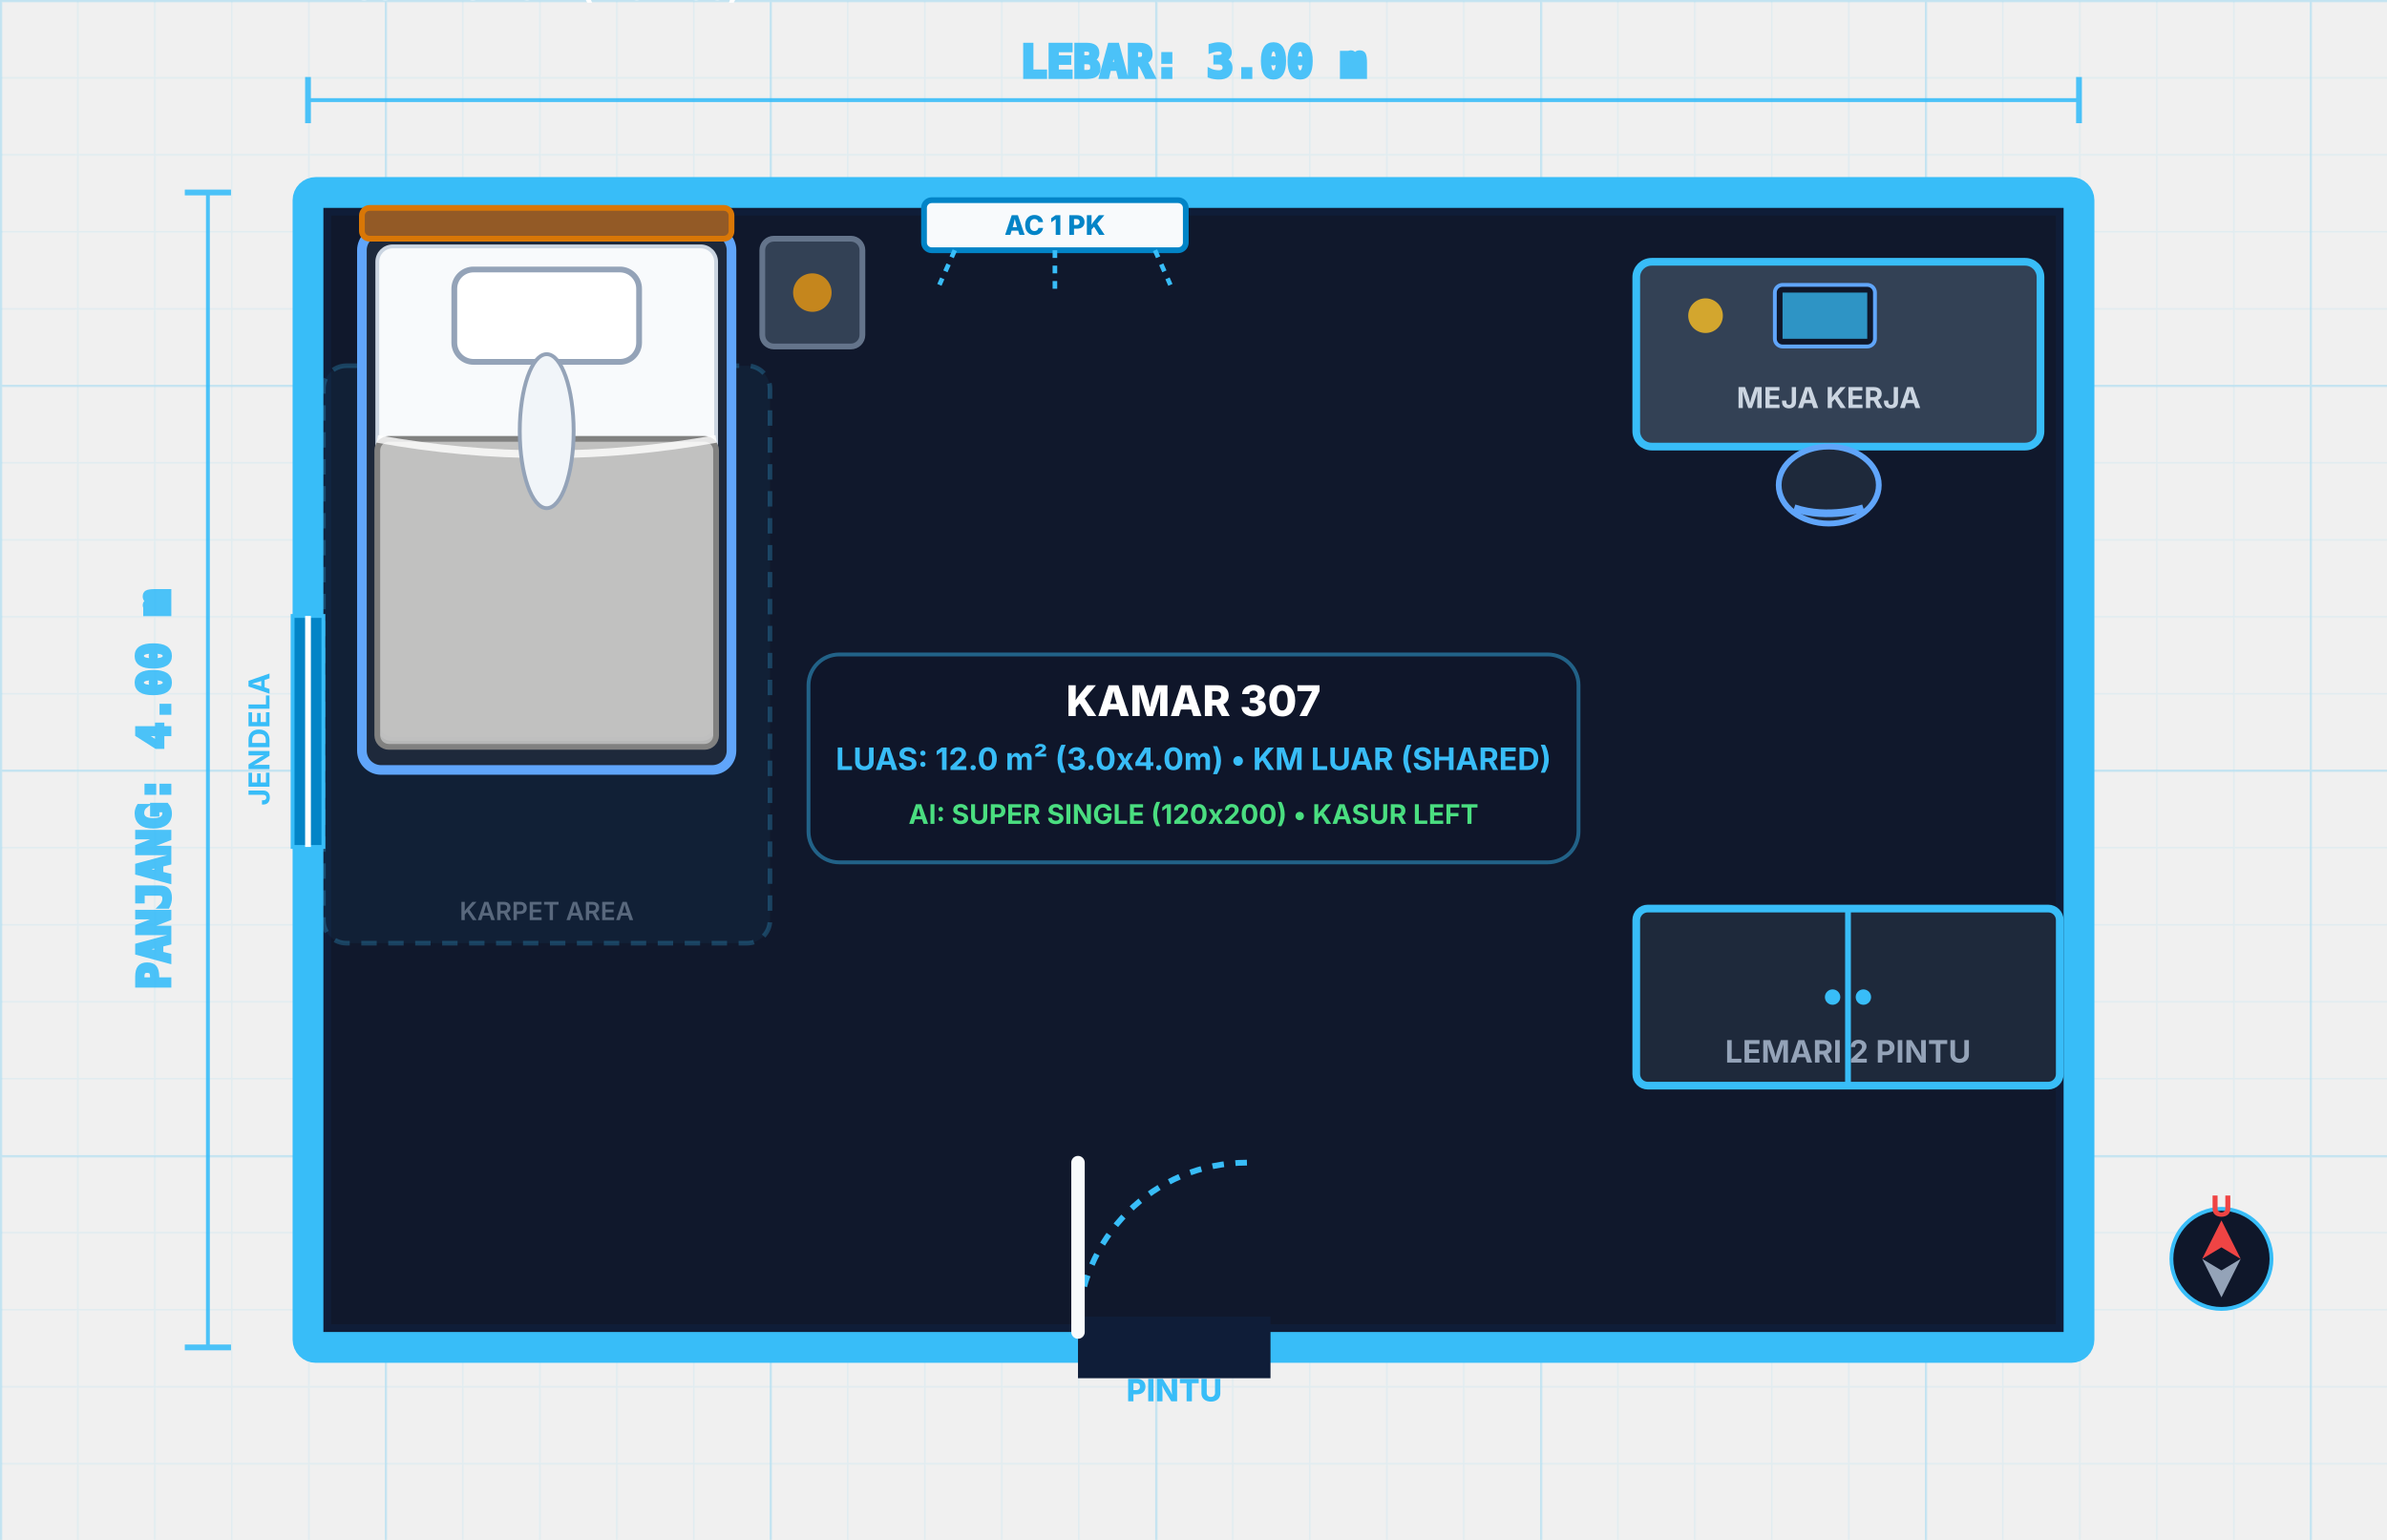
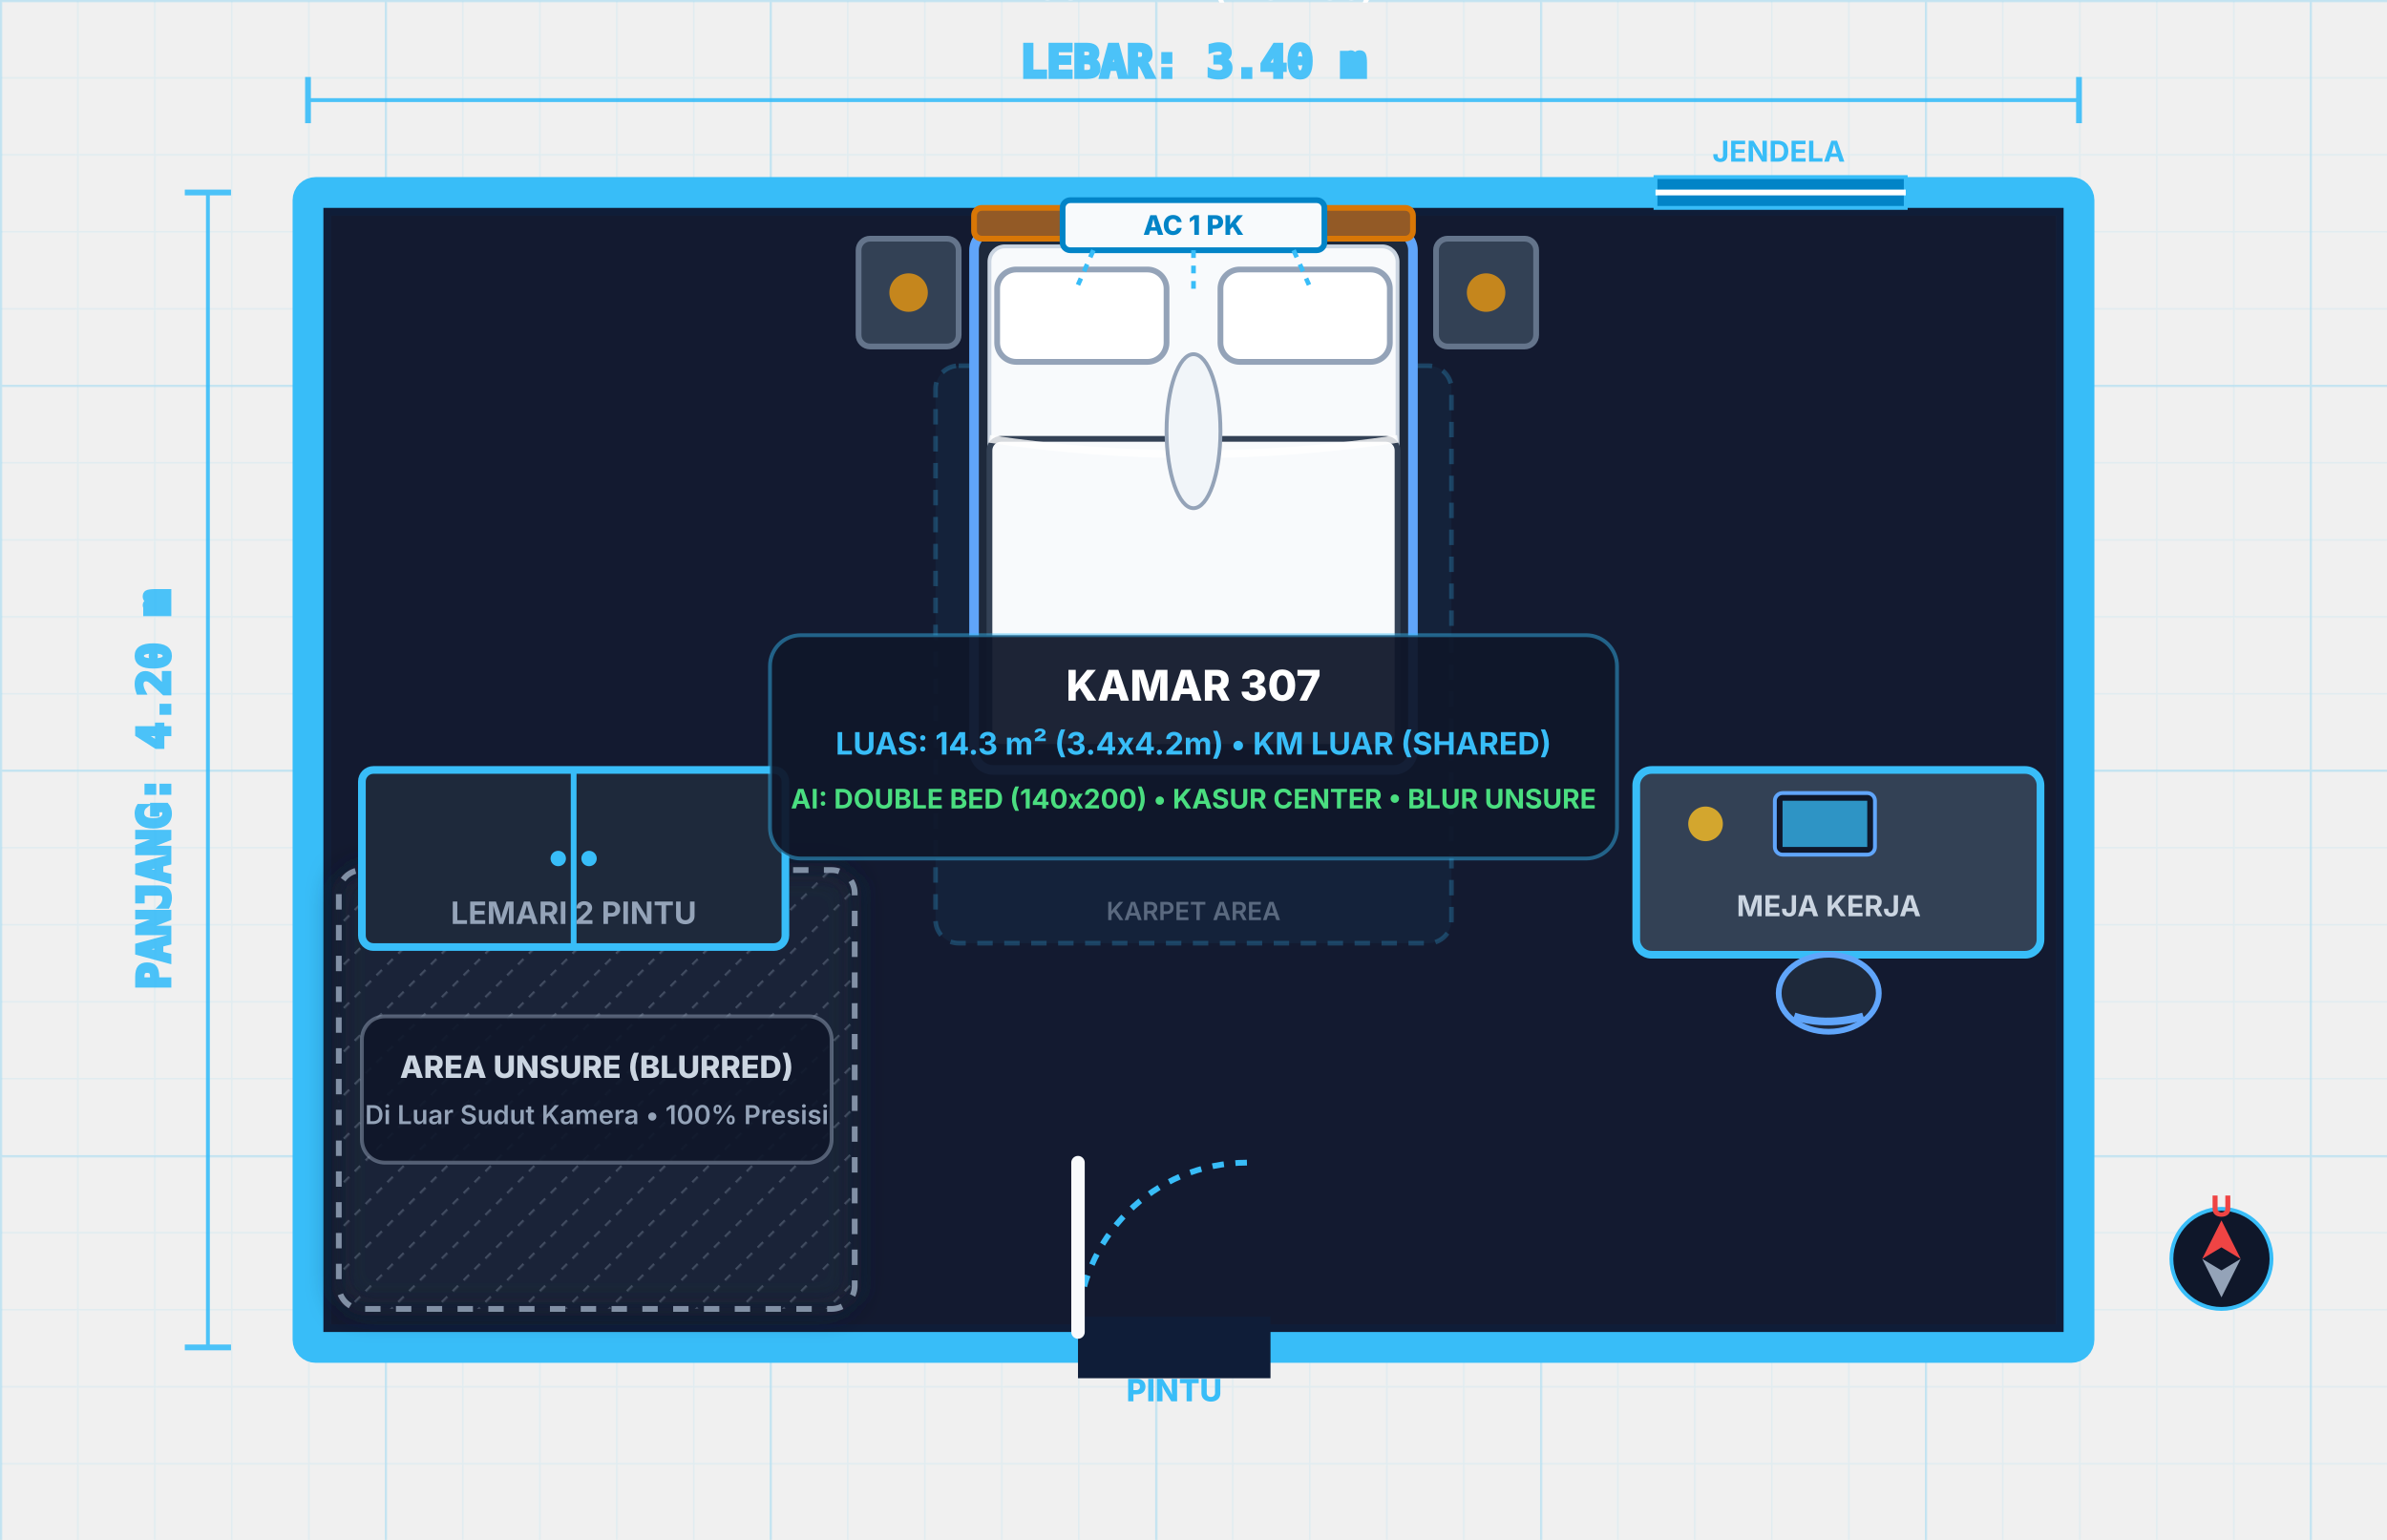
<svg xmlns="http://www.w3.org/2000/svg" viewBox="0 0 620 400" width="100%" height="100%" style="background:#0b1329; border-radius:12px; font-family:'Inter',system-ui,sans-serif;">
  <defs>
    <pattern id="grid_s_107" width="20" height="20" patternUnits="userSpaceOnUse">
      <path d="M 20 0 L 0 0 0 20" fill="none" stroke="rgba(56, 189, 248, 0.08)" stroke-width="0.8" />
    </pattern>
    <pattern id="grid_m_107" width="100" height="100" patternUnits="userSpaceOnUse">
      <path d="M 100 0 L 0 0 0 100" fill="none" stroke="rgba(56, 189, 248, 0.18)" stroke-width="1.2" />
    </pattern>
    <pattern id="tile_107" width="12" height="12" patternUnits="userSpaceOnUse">
      <rect width="12" height="12" fill="rgba(14, 165, 233, 0.12)" />
      <path d="M 12 0 L 0 0 0 12" fill="none" stroke="rgba(56, 189, 248, 0.28)" stroke-width="0.7" />
    </pattern>
+     <filter id="unsure_blur_107" x="-20%" y="-20%" width="140%" height="140%">
+       <feGaussianBlur stdDeviation="3.8" />
+     </filter>
+     <pattern id="unsure_hatch_107" width="8" height="8" patternTransform="rotate(45 0 0)" patternUnits="userSpaceOnUse">
+       <line x1="0" y1="0" x2="0" y2="8" stroke="rgba(148, 163, 184, 0.35)" stroke-width="1.2" stroke-dasharray="2 2" />
+     </pattern>
  </defs>
  <rect width="620" height="400" fill="url(#grid_s_107)" />
  <rect width="620" height="400" fill="url(#grid_m_107)" />
  <g stroke="#38bdf8" stroke-width="1" opacity="0.9">
    <line x1="80" y1="26" x2="540" y2="26" />
    <line x1="80" y1="20" x2="80" y2="32" stroke-width="1.5" />
    <line x1="540" y1="20" x2="540" y2="32" stroke-width="1.5" />
    <text x="310" y="20" fill="#38bdf8" font-size="11.5" font-weight="700" text-anchor="middle" font-family="monospace">
-       LEBAR: 3.00 m
+       LEBAR: 3.40 m
    </text>
  </g>
  <g stroke="#38bdf8" stroke-width="1" opacity="0.9">
    <line x1="54" y1="50" x2="54" y2="350" />
    <line x1="48" y1="50" x2="60" y2="50" stroke-width="1.5" />
    <line x1="48" y1="350" x2="60" y2="350" stroke-width="1.5" />
    <text x="44" y="205" fill="#38bdf8" font-size="11.5" font-weight="700" text-anchor="middle" font-family="monospace" transform="rotate(-90 44 205)">
-       PANJANG: 4.00 m
+       PANJANG: 4.20 m
    </text>
  </g>
  <rect x="80" y="50" width="460" height="300" fill="#0f1d38" stroke="#38bdf8" stroke-width="8" rx="2" />
-   <rect x="86" y="56" width="448" height="288" fill="#1f1c1e" opacity="0.22" />
+   <rect x="86" y="56" width="448" height="288" fill="#5b3b70" opacity="0.22" />
  <rect x="86" y="56" width="448" height="288" fill="rgba(15, 23, 42, 0.75)" />
  <g>
-     <rect x="84" y="95" width="116" height="150" rx="6" fill="rgba(56, 189, 248, 0.05)" stroke="rgba(56, 189, 248, 0.25)" stroke-width="1.2" stroke-dasharray="4 3" />
-     <text x="142.0" y="239" fill="rgba(148, 163, 184, 0.55)" font-size="6.5" font-weight="600" text-anchor="middle">KARPET AREA</text>
+     <rect x="88" y="226" width="134" height="114" rx="6" fill="rgba(30, 41, 59, 0.75)" filter="url(#unsure_blur_107)" />
+     <rect x="88" y="226" width="134" height="114" rx="6" fill="url(#unsure_hatch_107)" stroke="#94a3b8" stroke-width="1.5" stroke-dasharray="4 4" opacity="0.85" />
+     <rect x="94" y="264" width="122" height="38" rx="6" fill="rgba(15, 23, 42, 0.9)" stroke="rgba(148, 163, 184, 0.5)" stroke-width="1" />
+     <text x="155.0" y="280" fill="#cbd5e1" font-size="8" font-weight="800" text-anchor="middle">AREA UNSURE (BLURRED)</text>
+     <text x="155.0" y="292" fill="#94a3b8" font-size="6.8" font-weight="600" text-anchor="middle">Di Luar Sudut Kamera • 100% Presisi</text>
  </g>
  <g>
-     <rect x="94" y="60" width="96" height="140" rx="5" fill="#1e293b" stroke="#60a5fa" stroke-width="2.5" />
-     <rect x="94" y="54" width="96" height="8" rx="2" fill="#935a26" stroke="#d97706" stroke-width="1.5" />
-     <rect x="98" y="64" width="88" height="128" rx="4" fill="#f8fafc" stroke="#cbd5e1" stroke-width="1" />
-     <rect x="98" y="114" width="88" height="80" rx="3" fill="#bebebd" stroke="#818180" stroke-width="1.5" fill-opacity="0.95" />
-     <path d="M 98 114 Q 142.0 122 186 114" fill="none" stroke="#ffffff" stroke-width="2" opacity="0.8" />
-     <rect x="118.0" y="70" width="48" height="24" rx="5" fill="#ffffff" stroke="#94a3b8" stroke-width="1.5" />
-     <ellipse cx="142.0" cy="112" rx="7" ry="20" fill="#f1f5f9" stroke="#94a3b8" stroke-width="1" />
-     <text x="142.0" cy="160" fill="#ffffff" font-size="8" font-weight="800" text-anchor="middle">SUPER SINGLE (120x200)</text>
-   </g>
-   <rect x="198" y="62" width="26" height="28" rx="3" fill="#334155" stroke="#64748b" stroke-width="1.5" />
-   <circle cx="211" cy="76" r="5" fill="#f59e0b" opacity="0.75" />
-   <g>
-     <rect x="425" y="236" width="110" height="46" rx="3" fill="#1e293b" stroke="#38bdf8" stroke-width="2" />
-     <line x1="480" y1="236" x2="480" y2="282" stroke="#38bdf8" stroke-width="1.5" />
-     <circle cx="476" cy="259" r="2" fill="#38bdf8" />
-     <circle cx="484" cy="259" r="2" fill="#38bdf8" />
-     <text x="480" y="276" fill="#94a3b8" font-size="8" font-weight="700" text-anchor="middle">LEMARI 2 PINTU</text>
+     <rect x="243" y="95" width="134" height="150" rx="6" fill="rgba(56, 189, 248, 0.05)" stroke="rgba(56, 189, 248, 0.25)" stroke-width="1.2" stroke-dasharray="4 3" />
+     <text x="310.0" y="239" fill="rgba(148, 163, 184, 0.55)" font-size="6.5" font-weight="600" text-anchor="middle">KARPET AREA</text>
  </g>
  <g>
-     <rect x="425" y="68" width="105" height="48" rx="4" fill="#334155" stroke="#38bdf8" stroke-width="2" />
-     <rect x="461" y="74" width="26" height="16" rx="2" fill="#0f172a" stroke="#60a5fa" stroke-width="1" />
-     <rect x="463" y="76" width="22" height="12" fill="#38bdf8" opacity="0.75" />
-     <circle cx="443" cy="82" r="4.5" fill="#fbbf24" opacity="0.8" />
-     <ellipse cx="475" cy="126" rx="13" ry="10" fill="#1e293b" stroke="#60a5fa" stroke-width="1.5" />
-     <path d="M 466 132 C 475 135 484 132 484 132" stroke="#60a5fa" stroke-width="2" fill="none" />
-     <text x="475" y="106" fill="#cbd5e1" font-size="7.5" font-weight="700" text-anchor="middle">MEJA KERJA</text>
+     <rect x="253" y="60" width="114" height="140" rx="5" fill="#1e293b" stroke="#60a5fa" stroke-width="2.5" />
+     <rect x="253" y="54" width="114" height="8" rx="2" fill="#935a26" stroke="#d97706" stroke-width="1.5" />
+     <rect x="257" y="64" width="106" height="128" rx="4" fill="#f8fafc" stroke="#cbd5e1" stroke-width="1" />
+     <rect x="257" y="114" width="106" height="80" rx="3" fill="#f8fafc" stroke="#334155" stroke-width="1.5" fill-opacity="0.95" />
+     <path d="M 257 114 Q 310.0 122 363 114" fill="none" stroke="#ffffff" stroke-width="2" opacity="0.8" />
+     <rect x="259" y="70" width="44" height="24" rx="5" fill="#ffffff" stroke="#94a3b8" stroke-width="1.5" />
+     <rect x="317" y="70" width="44" height="24" rx="5" fill="#ffffff" stroke="#94a3b8" stroke-width="1.5" />
+     <ellipse cx="310.0" cy="112" rx="7" ry="20" fill="#f1f5f9" stroke="#94a3b8" stroke-width="1" />
+     <text x="310.0" cy="160" fill="#ffffff" font-size="8" font-weight="800" text-anchor="middle">DOUBLE BED (140x200)</text>
+   </g>
+   <rect x="223" y="62" width="26" height="28" rx="3" fill="#334155" stroke="#64748b" stroke-width="1.5" />
+   <circle cx="236" cy="76" r="5" fill="#f59e0b" opacity="0.75" />
+   <rect x="373" y="62" width="26" height="28" rx="3" fill="#334155" stroke="#64748b" stroke-width="1.5" />
+   <circle cx="386" cy="76" r="5" fill="#f59e0b" opacity="0.75" />
+   <g>
+     <rect x="94" y="200" width="110" height="46" rx="3" fill="#1e293b" stroke="#38bdf8" stroke-width="2" />
+     <line x1="149" y1="200" x2="149" y2="246" stroke="#38bdf8" stroke-width="1.5" />
+     <circle cx="145" cy="223" r="2" fill="#38bdf8" />
+     <circle cx="153" cy="223" r="2" fill="#38bdf8" />
+     <text x="149" y="240" fill="#94a3b8" font-size="8" font-weight="700" text-anchor="middle">LEMARI 2 PINTU</text>
  </g>
  <g>
-     <rect x="240" y="52" width="68" height="13" rx="2" fill="#f8fafc" stroke="#0284c7" stroke-width="1.5" />
-     <path d="M 248 65 L 244 74" stroke="#38bdf8" stroke-width="1.2" stroke-dasharray="2 2" />
-     <path d="M 274 65 L 274 76" stroke="#38bdf8" stroke-width="1.2" stroke-dasharray="2 2" />
-     <path d="M 300 65 L 304 74" stroke="#38bdf8" stroke-width="1.2" stroke-dasharray="2 2" />
-     <text x="274" y="61" fill="#0284c7" font-size="7" font-weight="800" text-anchor="middle">AC 1 PK</text>
+     <rect x="425" y="200" width="105" height="48" rx="4" fill="#334155" stroke="#38bdf8" stroke-width="2" />
+     <rect x="461" y="206" width="26" height="16" rx="2" fill="#0f172a" stroke="#60a5fa" stroke-width="1" />
+     <rect x="463" y="208" width="22" height="12" fill="#38bdf8" opacity="0.75" />
+     <circle cx="443" cy="214" r="4.5" fill="#fbbf24" opacity="0.8" />
+     <ellipse cx="475" cy="258" rx="13" ry="10" fill="#1e293b" stroke="#60a5fa" stroke-width="1.5" />
+     <path d="M 466 264 C 475 267 484 264 484 264" stroke="#60a5fa" stroke-width="2" fill="none" />
+     <text x="475" y="238" fill="#cbd5e1" font-size="7.5" font-weight="700" text-anchor="middle">MEJA KERJA</text>
  </g>
  <g>
-     <rect x="76" y="160" width="8" height="60" fill="#0284c7" stroke="#38bdf8" stroke-width="1" />
-     <line x1="80" y1="160" x2="80" y2="220" stroke="#ffffff" stroke-width="1.5" />
-     <text x="70" y="192" fill="#38bdf8" font-size="7.5" font-weight="700" text-anchor="middle" transform="rotate(-90 70 192)">JENDELA</text>
+     <rect x="276" y="52" width="68" height="13" rx="2" fill="#f8fafc" stroke="#0284c7" stroke-width="1.5" />
+     <path d="M 284 65 L 280 74" stroke="#38bdf8" stroke-width="1.2" stroke-dasharray="2 2" />
+     <path d="M 310 65 L 310 76" stroke="#38bdf8" stroke-width="1.2" stroke-dasharray="2 2" />
+     <path d="M 336 65 L 340 74" stroke="#38bdf8" stroke-width="1.2" stroke-dasharray="2 2" />
+     <text x="310" y="61" fill="#0284c7" font-size="7" font-weight="800" text-anchor="middle">AC 1 PK</text>
+   </g>
+   <g>
+     <rect x="430" y="46" width="65" height="8" fill="#0284c7" stroke="#38bdf8" stroke-width="1" />
+     <line x1="430" y1="50" x2="495" y2="50" stroke="#ffffff" stroke-width="1.5" />
+     <text x="462" y="42" fill="#38bdf8" font-size="7.5" font-weight="700" text-anchor="middle">JENDELA</text>
  </g>
  <g>
    <rect x="280" y="342" width="50" height="16" fill="#0f1d38" />
    <path d="M 280 346 A 44 44 0 0 1 324 302" fill="none" stroke="#38bdf8" stroke-width="1.5" stroke-dasharray="3 3" />
    <line x1="280" y1="346" x2="280" y2="302" stroke="#f8fafc" stroke-width="3.5" stroke-linecap="round" />
    <text x="305" y="364" fill="#38bdf8" font-size="8" font-weight="800" text-anchor="middle">PINTU</text>
  </g>
  <g>
-     <rect x="210" y="170" width="200" height="54" rx="8" fill="rgba(15, 23, 42, 0.94)" stroke="rgba(56, 189, 248, 0.45)" stroke-width="1" />
-     <text x="310" y="186" fill="#ffffff" font-size="11" font-weight="800" text-anchor="middle">KAMAR 307</text>
-     <text x="310" y="200" fill="#38bdf8" font-size="8" font-weight="700" text-anchor="middle">LUAS: 12.0 m² (3.0x4.0m) • KM LUAR (SHARED)</text>
-     <text x="310" y="214" fill="#4ade80" font-size="7" font-weight="700" text-anchor="middle">AI: SUPER SINGLE (120x200) • KASUR LEFT</text>
+     <rect x="200" y="165" width="220" height="58" rx="8" fill="rgba(15, 23, 42, 0.94)" stroke="rgba(56, 189, 248, 0.45)" stroke-width="1" />
+     <text x="310" y="182" fill="#ffffff" font-size="11" font-weight="800" text-anchor="middle">KAMAR 307</text>
+     <text x="310" y="196" fill="#38bdf8" font-size="8" font-weight="700" text-anchor="middle">LUAS: 14.3 m² (3.4x4.2m) • KM LUAR (SHARED)</text>
+     <text x="310" y="210" fill="#4ade80" font-size="7" font-weight="700" text-anchor="middle">AI: DOUBLE BED (140x200) • KASUR CENTER • BLUR UNSURE</text>
  </g>
  <g transform="translate(562, 312)">
    <circle cx="15" cy="15" r="13" fill="#0f172a" stroke="#38bdf8" stroke-width="1" />
    <path d="M 15 5 L 20 15 L 15 12 L 10 15 Z" fill="#ef4444" />
    <path d="M 15 25 L 20 15 L 15 18 L 10 15 Z" fill="#94a3b8" />
    <text x="15" y="4" fill="#ef4444" font-size="7.5" font-weight="800" text-anchor="middle">U</text>
  </g>
</svg>
